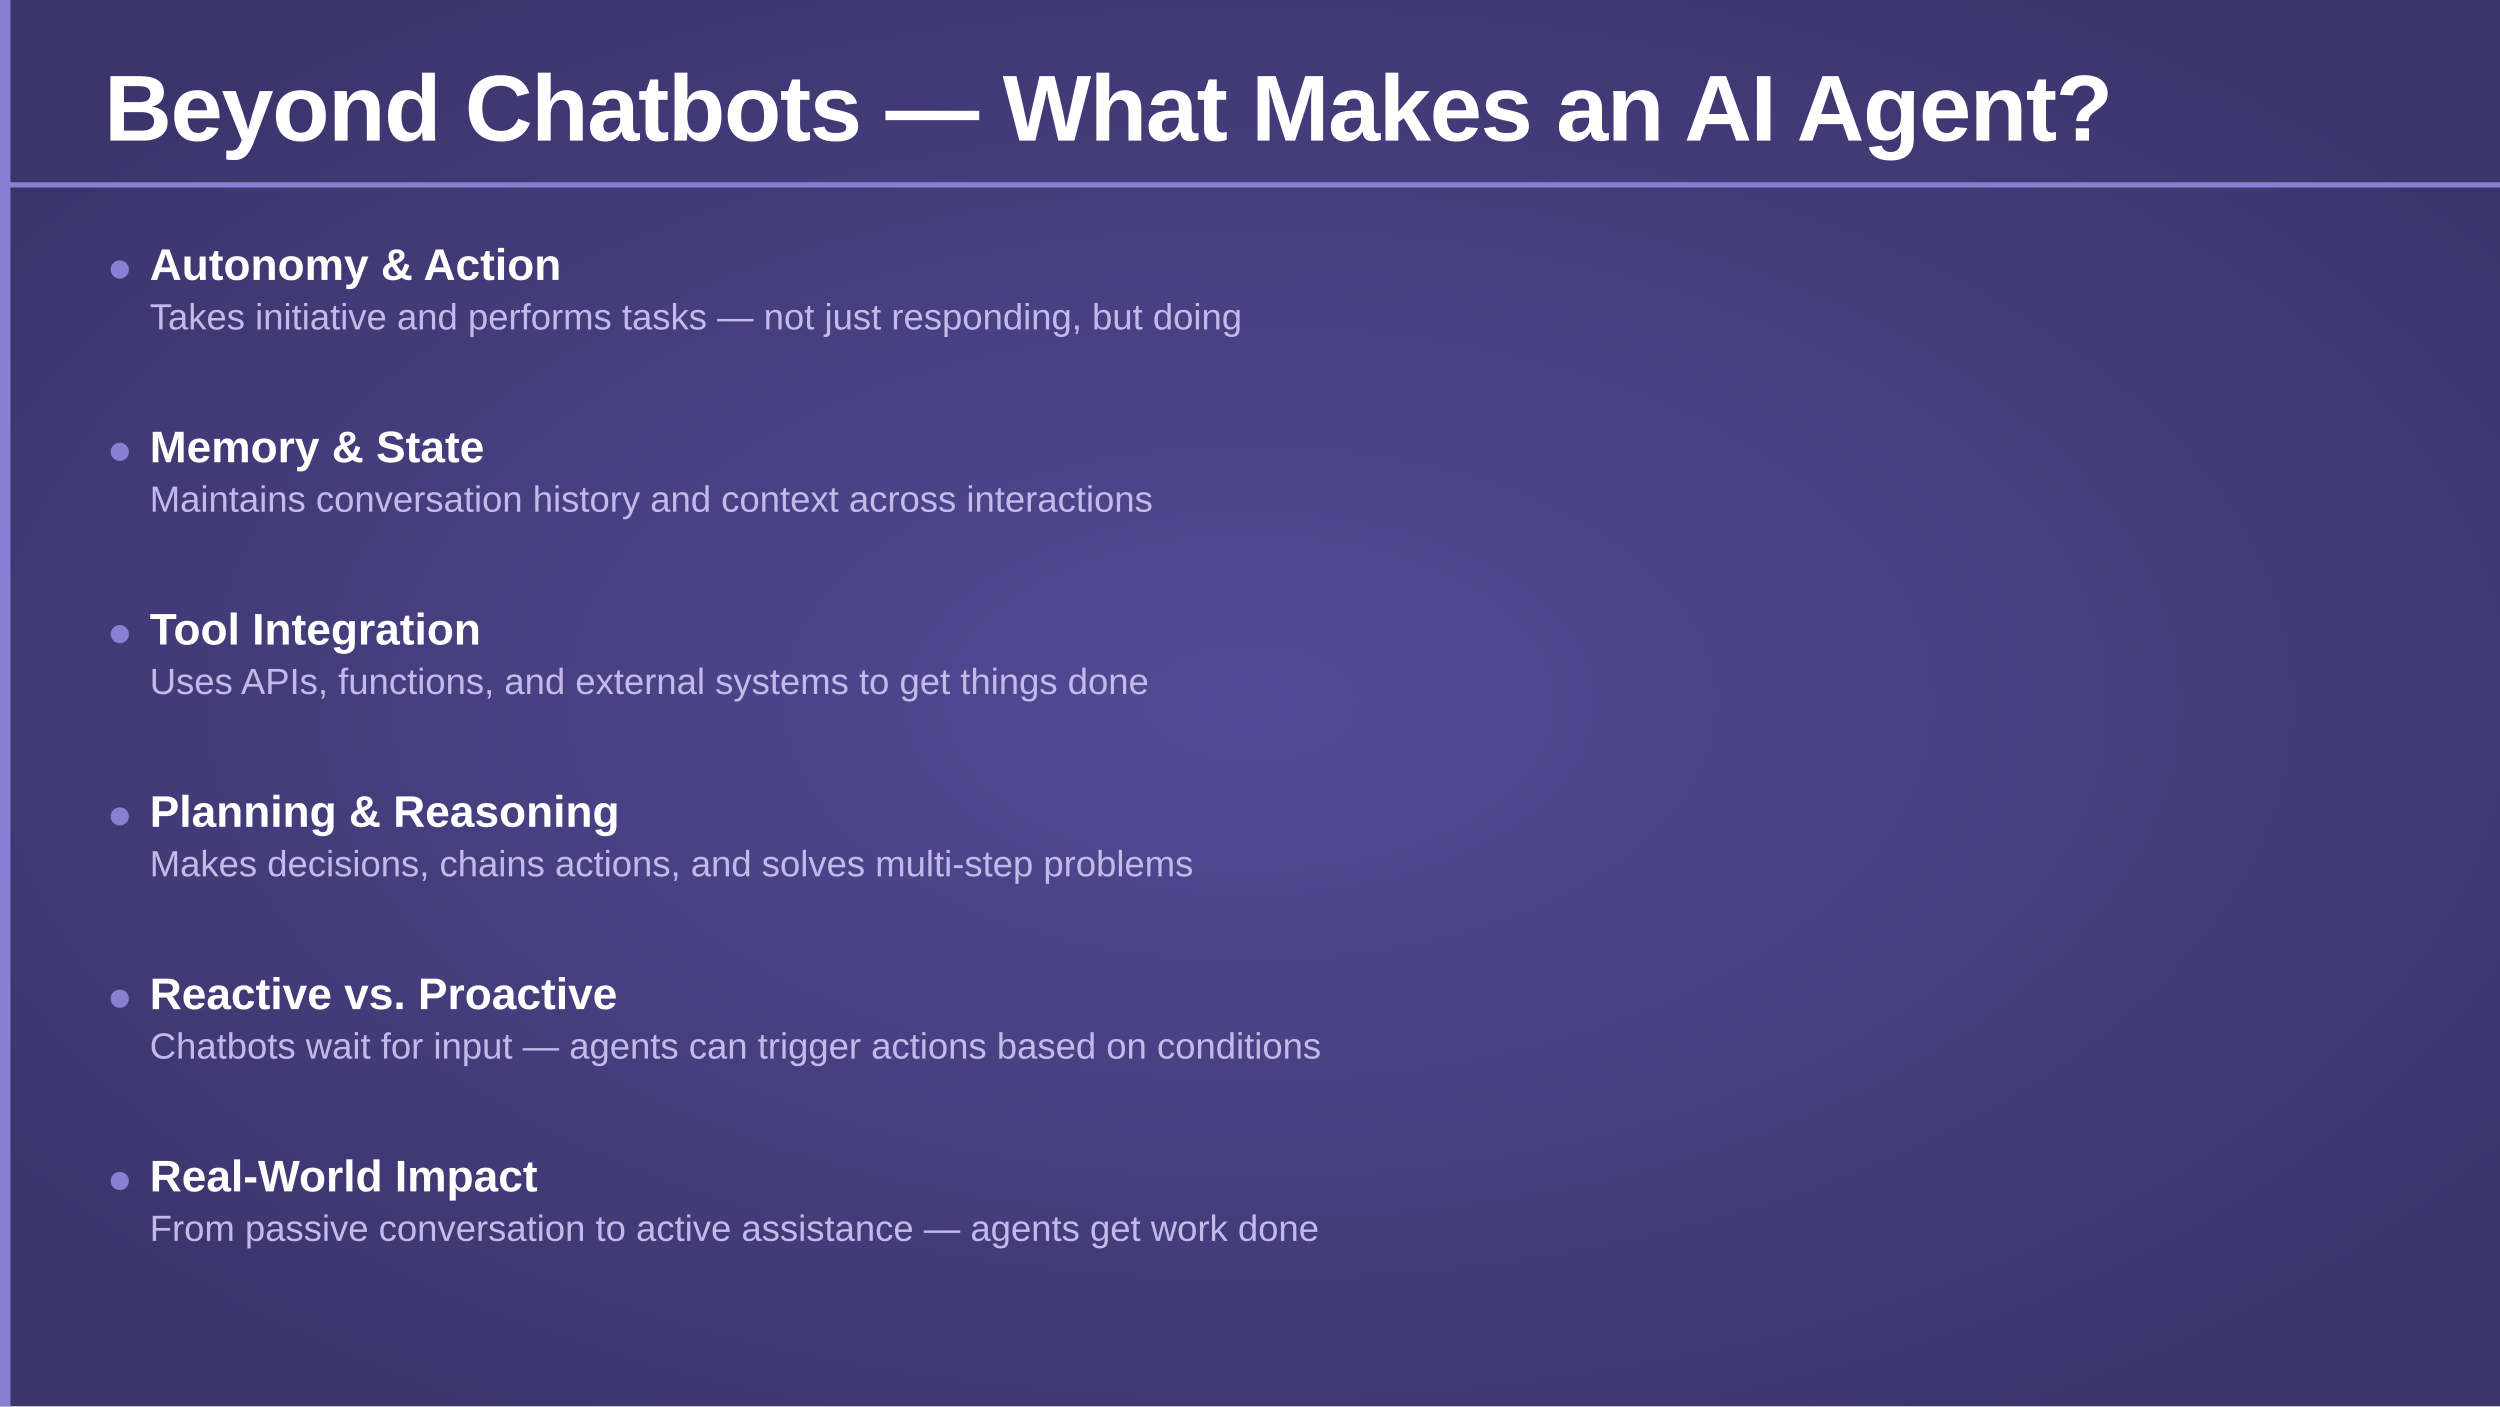
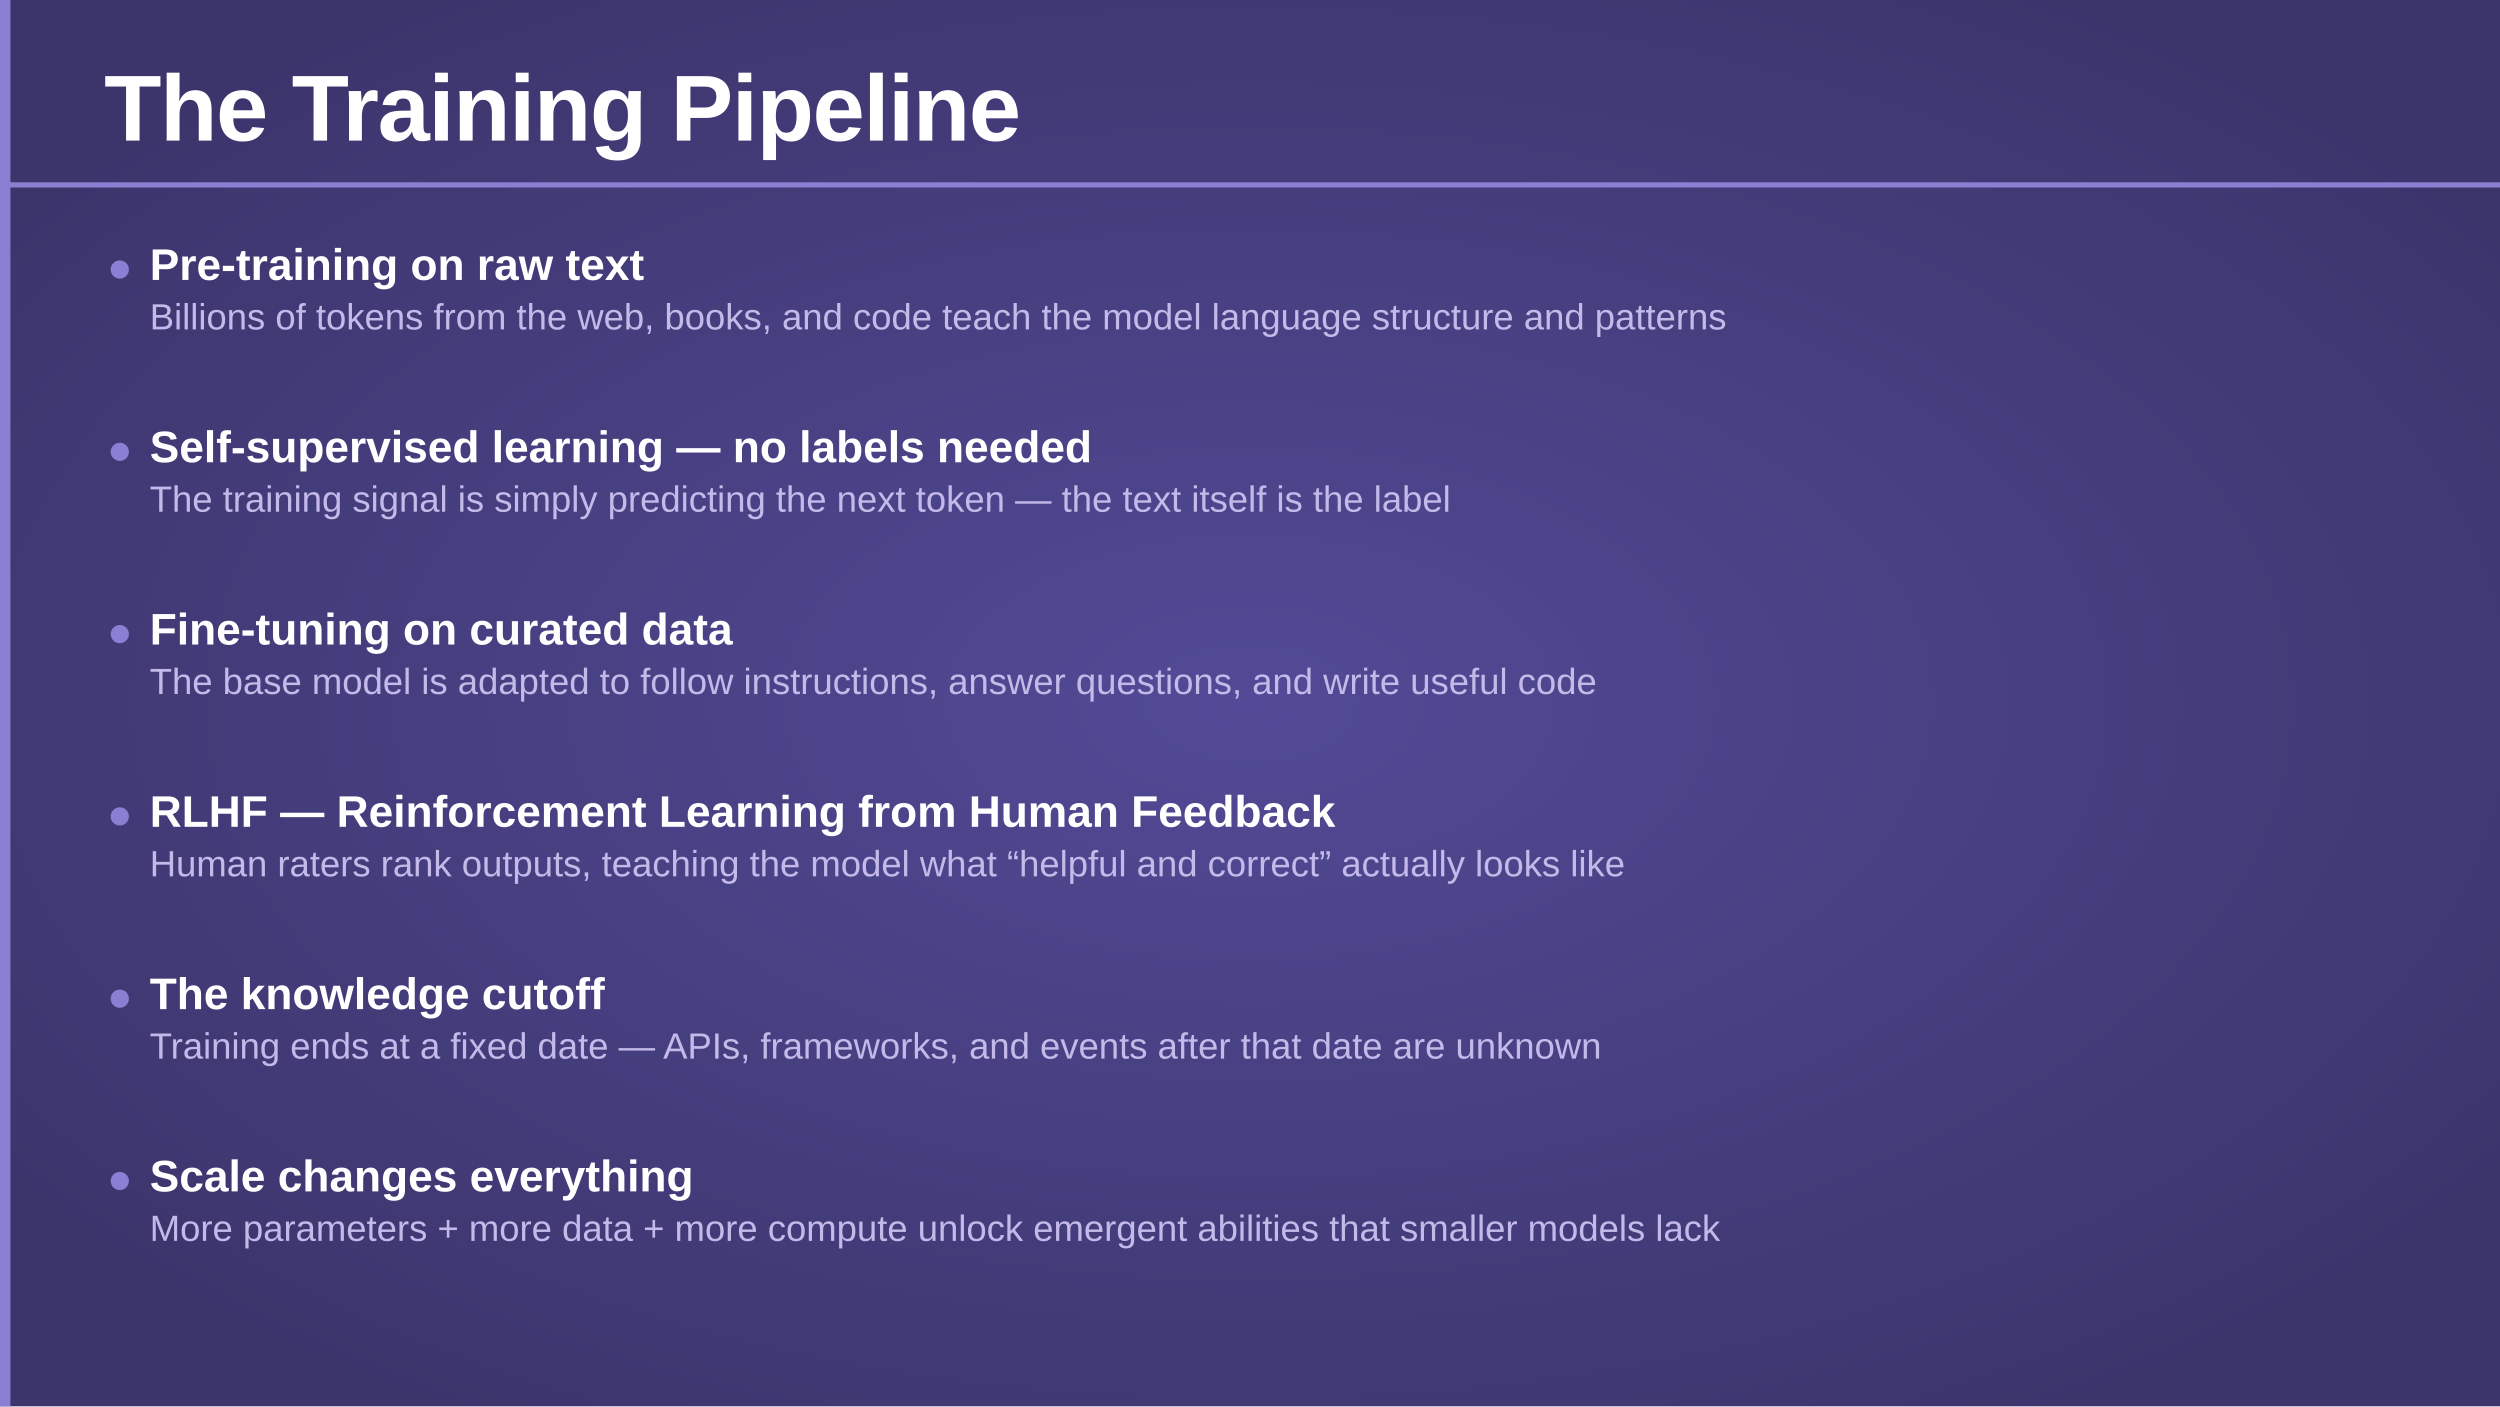
<svg xmlns="http://www.w3.org/2000/svg" viewBox="0 0 1920 1080" width="1920" height="1080">
  <defs>
    <radialGradient id="bgGlow" cx="50%" cy="50%" r="60%">
      <stop offset="0%" stop-color="#524a96" stop-opacity="1" />
      <stop offset="100%" stop-color="#3c356c" stop-opacity="1" />
    </radialGradient>
  </defs>
  <rect width="1920" height="1080" fill="url(#bgGlow)" />
  <rect x="0" y="0" width="8" height="1080" fill="#8b7fd4" />
-   <text x="80" y="108" font-family="'Segoe UI', 'Helvetica Neue', Arial, sans-serif" font-size="72" font-weight="700" fill="#ffffff" letter-spacing="-1">Beyond Chatbots — What Makes an AI Agent?</text>
+   <text x="80" y="108" font-family="'Segoe UI', 'Helvetica Neue', Arial, sans-serif" font-size="72" font-weight="700" fill="#ffffff" letter-spacing="-1">The Training Pipeline</text>
  <rect x="0" y="140" width="1920" height="4" fill="#8b7fd4" />
  <circle cx="92" cy="207" r="7" fill="#8b7fd4" />
-   <text x="115" y="215" font-family="'Segoe UI', 'Helvetica Neue', Arial, sans-serif" font-size="34" font-weight="600" fill="#ffffff">Autonomy &amp; Action</text>
-   <text x="115" y="253" font-family="'Segoe UI', 'Helvetica Neue', Arial, sans-serif" font-size="28" font-weight="300" fill="#c4baea">Takes initiative and performs tasks — not just responding, but doing</text>
+   <text x="115" y="215" font-family="'Segoe UI', 'Helvetica Neue', Arial, sans-serif" font-size="34" font-weight="600" fill="#ffffff">Pre-training on raw text</text>
+   <text x="115" y="253" font-family="'Segoe UI', 'Helvetica Neue', Arial, sans-serif" font-size="28" font-weight="300" fill="#c4baea">Billions of tokens from the web, books, and code teach the model language structure and patterns</text>
  <circle cx="92" cy="347" r="7" fill="#8b7fd4" />
-   <text x="115" y="355" font-family="'Segoe UI', 'Helvetica Neue', Arial, sans-serif" font-size="34" font-weight="600" fill="#ffffff">Memory &amp; State</text>
-   <text x="115" y="393" font-family="'Segoe UI', 'Helvetica Neue', Arial, sans-serif" font-size="28" font-weight="300" fill="#c4baea">Maintains conversation history and context across interactions</text>
+   <text x="115" y="355" font-family="'Segoe UI', 'Helvetica Neue', Arial, sans-serif" font-size="34" font-weight="600" fill="#ffffff">Self-supervised learning — no labels needed</text>
+   <text x="115" y="393" font-family="'Segoe UI', 'Helvetica Neue', Arial, sans-serif" font-size="28" font-weight="300" fill="#c4baea">The training signal is simply predicting the next token — the text itself is the label</text>
  <circle cx="92" cy="487" r="7" fill="#8b7fd4" />
-   <text x="115" y="495" font-family="'Segoe UI', 'Helvetica Neue', Arial, sans-serif" font-size="34" font-weight="600" fill="#ffffff">Tool Integration</text>
-   <text x="115" y="533" font-family="'Segoe UI', 'Helvetica Neue', Arial, sans-serif" font-size="28" font-weight="300" fill="#c4baea">Uses APIs, functions, and external systems to get things done</text>
+   <text x="115" y="495" font-family="'Segoe UI', 'Helvetica Neue', Arial, sans-serif" font-size="34" font-weight="600" fill="#ffffff">Fine-tuning on curated data</text>
+   <text x="115" y="533" font-family="'Segoe UI', 'Helvetica Neue', Arial, sans-serif" font-size="28" font-weight="300" fill="#c4baea">The base model is adapted to follow instructions, answer questions, and write useful code</text>
  <circle cx="92" cy="627" r="7" fill="#8b7fd4" />
-   <text x="115" y="635" font-family="'Segoe UI', 'Helvetica Neue', Arial, sans-serif" font-size="34" font-weight="600" fill="#ffffff">Planning &amp; Reasoning</text>
-   <text x="115" y="673" font-family="'Segoe UI', 'Helvetica Neue', Arial, sans-serif" font-size="28" font-weight="300" fill="#c4baea">Makes decisions, chains actions, and solves multi-step problems</text>
+   <text x="115" y="635" font-family="'Segoe UI', 'Helvetica Neue', Arial, sans-serif" font-size="34" font-weight="600" fill="#ffffff">RLHF — Reinforcement Learning from Human Feedback</text>
+   <text x="115" y="673" font-family="'Segoe UI', 'Helvetica Neue', Arial, sans-serif" font-size="28" font-weight="300" fill="#c4baea">Human raters rank outputs, teaching the model what “helpful and correct” actually looks like</text>
  <circle cx="92" cy="767" r="7" fill="#8b7fd4" />
-   <text x="115" y="775" font-family="'Segoe UI', 'Helvetica Neue', Arial, sans-serif" font-size="34" font-weight="600" fill="#ffffff">Reactive vs. Proactive</text>
-   <text x="115" y="813" font-family="'Segoe UI', 'Helvetica Neue', Arial, sans-serif" font-size="28" font-weight="300" fill="#c4baea">Chatbots wait for input — agents can trigger actions based on conditions</text>
+   <text x="115" y="775" font-family="'Segoe UI', 'Helvetica Neue', Arial, sans-serif" font-size="34" font-weight="600" fill="#ffffff">The knowledge cutoff</text>
+   <text x="115" y="813" font-family="'Segoe UI', 'Helvetica Neue', Arial, sans-serif" font-size="28" font-weight="300" fill="#c4baea">Training ends at a fixed date — APIs, frameworks, and events after that date are unknown</text>
  <circle cx="92" cy="907" r="7" fill="#8b7fd4" />
-   <text x="115" y="915" font-family="'Segoe UI', 'Helvetica Neue', Arial, sans-serif" font-size="34" font-weight="600" fill="#ffffff">Real-World Impact</text>
-   <text x="115" y="953" font-family="'Segoe UI', 'Helvetica Neue', Arial, sans-serif" font-size="28" font-weight="300" fill="#c4baea">From passive conversation to active assistance — agents get work done</text>
+   <text x="115" y="915" font-family="'Segoe UI', 'Helvetica Neue', Arial, sans-serif" font-size="34" font-weight="600" fill="#ffffff">Scale changes everything</text>
+   <text x="115" y="953" font-family="'Segoe UI', 'Helvetica Neue', Arial, sans-serif" font-size="28" font-weight="300" fill="#c4baea">More parameters + more data + more compute unlock emergent abilities that smaller models lack</text>
</svg>
